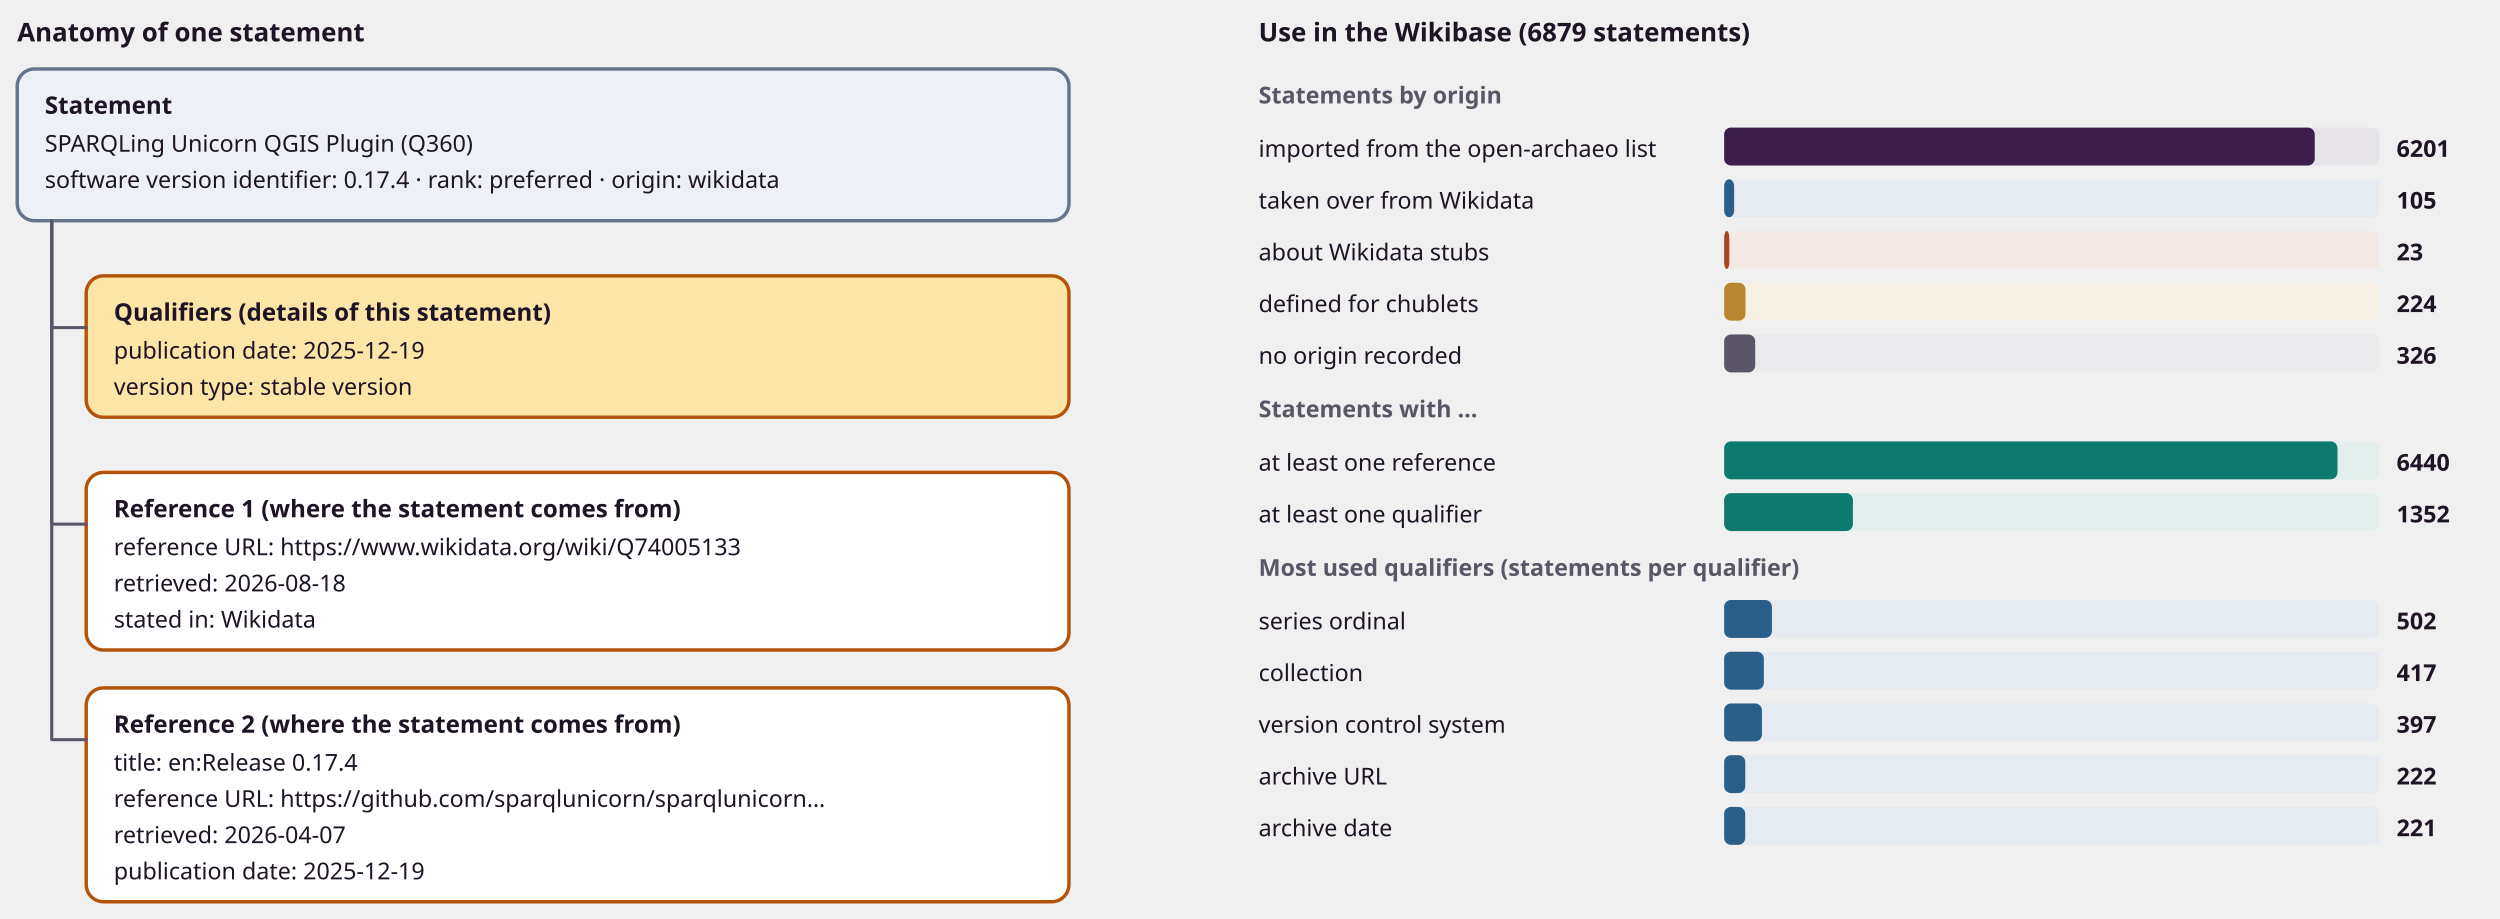
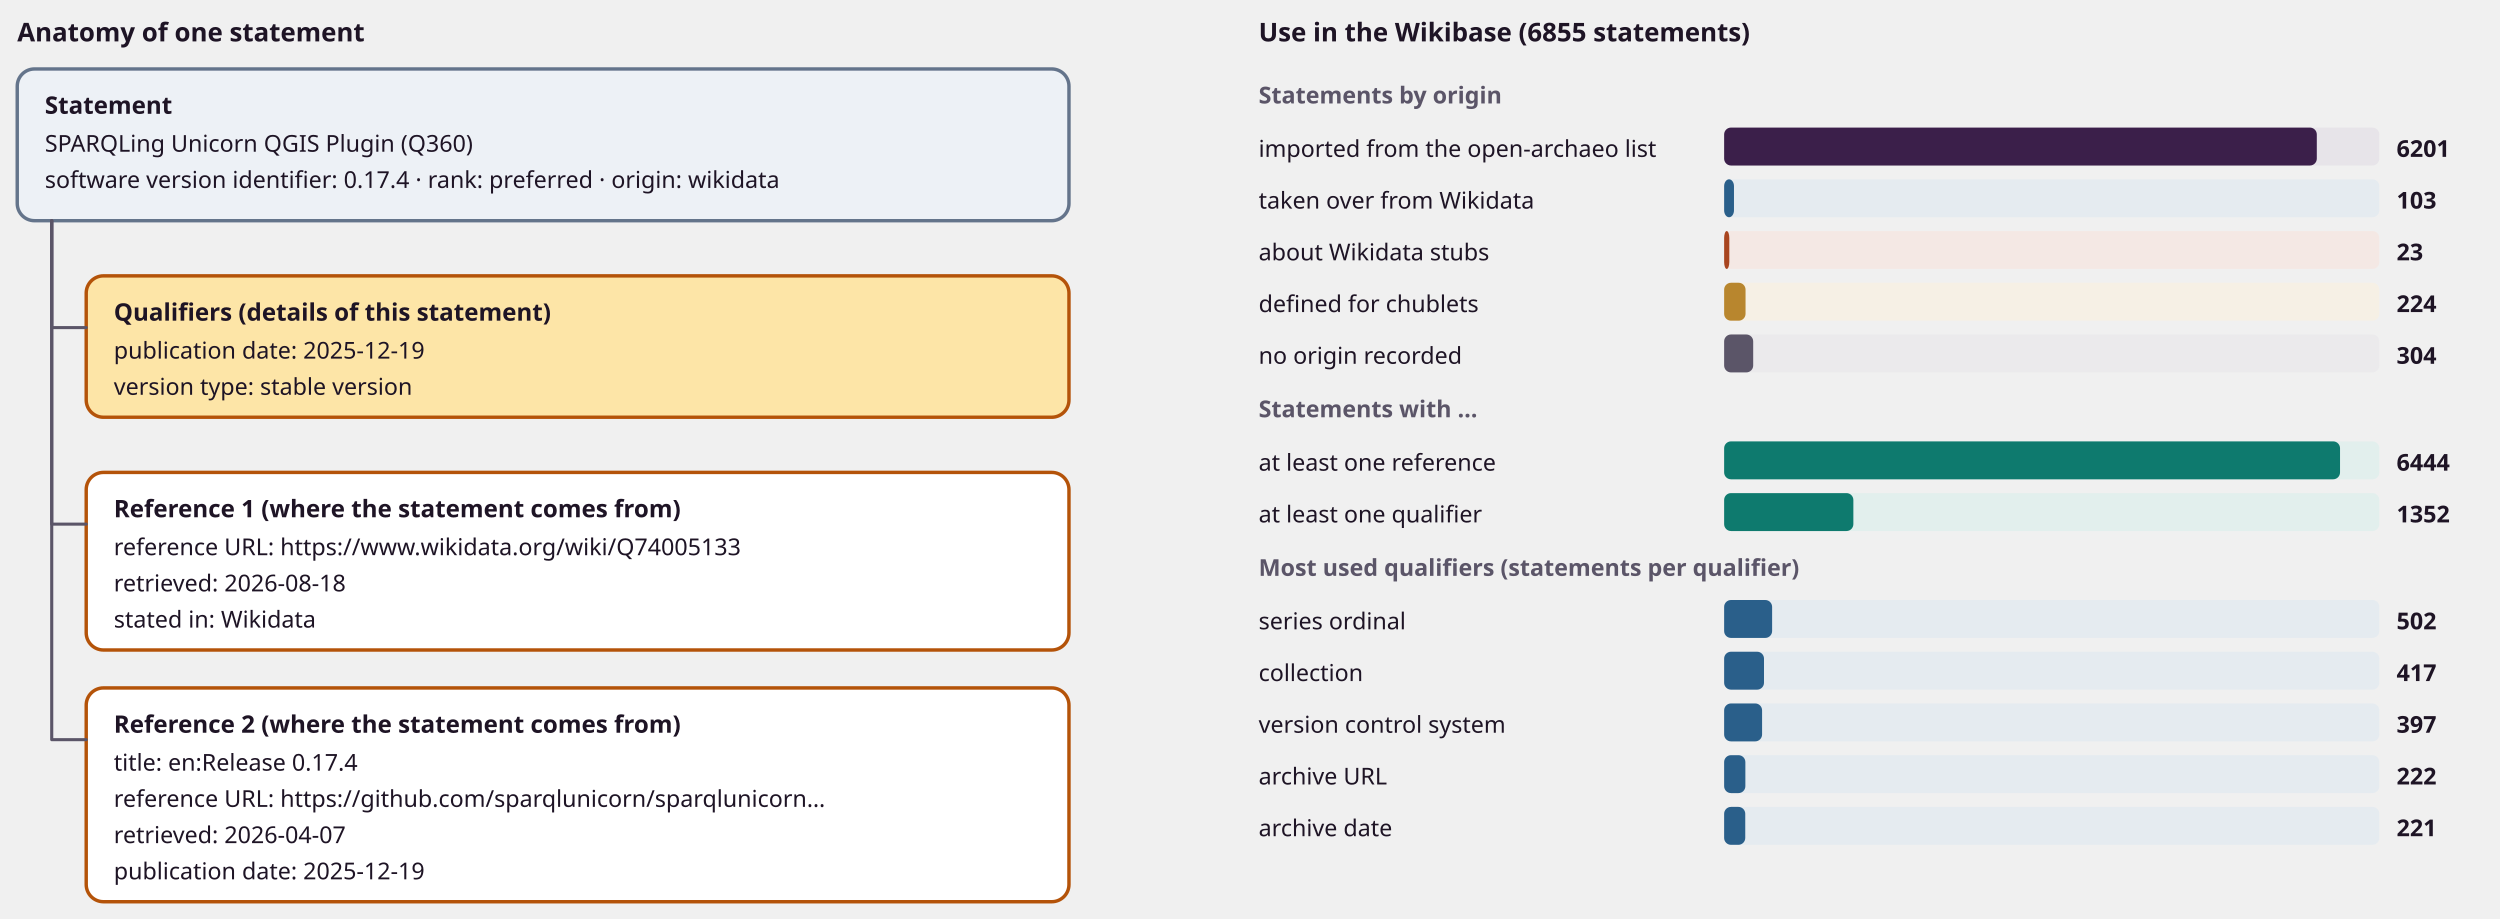
<svg xmlns="http://www.w3.org/2000/svg" width="1450" height="533" viewBox="0 0 1450 533">
  <style>@font-face { font-family: "Fira Sans"; src: url("../fonts/FiraSans-Regular.ttf"); font-weight: 400; } @font-face { font-family: "Fira Sans"; src: url("../fonts/FiraSans-Bold.ttf"); font-weight: 700; }</style>
  <g transform="translate(10,10)">
    <text x="0" y="14" font-family="Fira Sans, sans-serif" font-size="15" font-weight="700" fill="#1E1425" text-anchor="start">Anatomy of one statement</text>
    <rect x="0" y="30" width="610" height="88" rx="10" fill="#EDF1F6" stroke="#64748b" stroke-width="2" />
    <text x="16" y="56" font-family="Fira Sans, sans-serif" font-size="14" font-weight="700" fill="#1E1425" text-anchor="start">Statement</text>
    <text x="16" y="78" font-family="Fira Sans, sans-serif" font-size="13.5" fill="#1E1425" text-anchor="start">SPARQLing Unicorn QGIS Plugin (Q360)</text>
    <text x="16" y="99" font-family="Fira Sans, sans-serif" font-size="13.5" fill="#1E1425" text-anchor="start">software version identif‌ier: 0.17.4  ·  rank: preferred  ·  origin: wikidata</text>
    <rect x="40" y="150" width="570" height="82" rx="10" fill="#FDE5A7" stroke="#b45309" stroke-width="2" />
    <text x="56" y="176" font-family="Fira Sans, sans-serif" font-size="14" font-weight="700" fill="#1E1425" text-anchor="start">Qualif‌iers (details of this statement)</text>
    <text x="56" y="198" font-family="Fira Sans, sans-serif" font-size="13.5" fill="#1E1425" text-anchor="start">publication date: 2025-12-19</text>
    <text x="56" y="219" font-family="Fira Sans, sans-serif" font-size="13.5" fill="#1E1425" text-anchor="start">version type: stable version</text>
    <path d="M20,118 L20,180 L40,180" fill="none" stroke="#5B5568" stroke-width="1.8" stroke-linejoin="round" stroke-linecap="round" />
    <rect x="40" y="264" width="570" height="103" rx="10" fill="#ffffff" stroke="#b45309" stroke-width="2" />
    <text x="56" y="290" font-family="Fira Sans, sans-serif" font-size="14" font-weight="700" fill="#1E1425" text-anchor="start">Reference 1 (where the statement comes from)</text>
    <text x="56" y="312" font-family="Fira Sans, sans-serif" font-size="13.5" fill="#1E1425" text-anchor="start">reference URL: https://www.wikidata.org/wiki/Q74005133</text>
    <text x="56" y="333" font-family="Fira Sans, sans-serif" font-size="13.5" fill="#1E1425" text-anchor="start">retrieved: 2026-08-18</text>
    <text x="56" y="354" font-family="Fira Sans, sans-serif" font-size="13.5" fill="#1E1425" text-anchor="start">stated in: Wikidata</text>
    <path d="M20,118 L20,294 L40,294" fill="none" stroke="#5B5568" stroke-width="1.8" stroke-linejoin="round" stroke-linecap="round" />
    <rect x="40" y="389" width="570" height="124" rx="10" fill="#ffffff" stroke="#b45309" stroke-width="2" />
    <text x="56" y="415" font-family="Fira Sans, sans-serif" font-size="14" font-weight="700" fill="#1E1425" text-anchor="start">Reference 2 (where the statement comes from)</text>
    <text x="56" y="437" font-family="Fira Sans, sans-serif" font-size="13.5" fill="#1E1425" text-anchor="start">title: en:Release 0.17.4</text>
    <text x="56" y="458" font-family="Fira Sans, sans-serif" font-size="13.5" fill="#1E1425" text-anchor="start">reference URL: https://github.com/sparqlunicorn/sparqlunicorn…</text>
    <text x="56" y="479" font-family="Fira Sans, sans-serif" font-size="13.5" fill="#1E1425" text-anchor="start">retrieved: 2026-04-07</text>
    <text x="56" y="500" font-family="Fira Sans, sans-serif" font-size="13.5" fill="#1E1425" text-anchor="start">publication date: 2025-12-19</text>
    <path d="M20,118 L20,419 L40,419" fill="none" stroke="#5B5568" stroke-width="1.8" stroke-linejoin="round" stroke-linecap="round" />
-     <text x="720" y="14" font-family="Fira Sans, sans-serif" font-size="15" font-weight="700" fill="#1E1425" text-anchor="start">Use in the Wikibase (6879 statements)</text>
+     <text x="720" y="14" font-family="Fira Sans, sans-serif" font-size="15" font-weight="700" fill="#1E1425" text-anchor="start">Use in the Wikibase (6855 statements)</text>
    <text x="720" y="50" font-family="Fira Sans, sans-serif" font-size="13.5" font-weight="700" fill="#5B5568" text-anchor="start">Statements by origin</text>
    <text x="720" y="81" font-family="Fira Sans, sans-serif" font-size="13.5" fill="#1E1425" text-anchor="start">imported from the open-archaeo list</text>
    <rect x="990" y="64" width="380" height="22" rx="4" fill="#E7E4E9" />
-     <rect x="990" y="64" width="342.55" height="22" rx="4" fill="#3B1F4A" />
+     <rect x="990" y="64" width="343.75" height="22" rx="4" fill="#3B1F4A" />
    <text x="1380" y="81" font-family="Fira Sans, sans-serif" font-size="13.5" font-weight="700" fill="#1E1425" text-anchor="start">6201</text>
    <text x="720" y="111" font-family="Fira Sans, sans-serif" font-size="13.5" fill="#1E1425" text-anchor="start">taken over from Wikidata</text>
    <rect x="990" y="94" width="380" height="22" rx="4" fill="#E5EBF0" />
-     <rect x="990" y="94" width="5.8" height="22" rx="4" fill="#2A5F8A" />
-     <text x="1380" y="111" font-family="Fira Sans, sans-serif" font-size="13.5" font-weight="700" fill="#1E1425" text-anchor="start">105</text>
+     <rect x="990" y="94" width="5.71" height="22" rx="4" fill="#2A5F8A" />
+     <text x="1380" y="111" font-family="Fira Sans, sans-serif" font-size="13.5" font-weight="700" fill="#1E1425" text-anchor="start">103</text>
    <text x="720" y="141" font-family="Fira Sans, sans-serif" font-size="13.5" fill="#1E1425" text-anchor="start">about Wikidata stubs</text>
    <rect x="990" y="124" width="380" height="22" rx="4" fill="#F4E8E4" />
    <rect x="990" y="124" width="3" height="22" rx="4" fill="#A8451F" />
    <text x="1380" y="141" font-family="Fira Sans, sans-serif" font-size="13.5" font-weight="700" fill="#1E1425" text-anchor="start">23</text>
    <text x="720" y="171" font-family="Fira Sans, sans-serif" font-size="13.5" fill="#1E1425" text-anchor="start">def‌ined for chublets</text>
    <rect x="990" y="154" width="380" height="22" rx="4" fill="#F6F0E5" />
-     <rect x="990" y="154" width="12.37" height="22" rx="4" fill="#B8862E" />
+     <rect x="990" y="154" width="12.42" height="22" rx="4" fill="#B8862E" />
    <text x="1380" y="171" font-family="Fira Sans, sans-serif" font-size="13.5" font-weight="700" fill="#1E1425" text-anchor="start">224</text>
    <text x="720" y="201" font-family="Fira Sans, sans-serif" font-size="13.5" fill="#1E1425" text-anchor="start">no origin recorded</text>
    <rect x="990" y="184" width="380" height="22" rx="4" fill="#EBEAEC" />
-     <rect x="990" y="184" width="18.01" height="22" rx="4" fill="#5B5568" />
-     <text x="1380" y="201" font-family="Fira Sans, sans-serif" font-size="13.5" font-weight="700" fill="#1E1425" text-anchor="start">326</text>
+     <rect x="990" y="184" width="16.85" height="22" rx="4" fill="#5B5568" />
+     <text x="1380" y="201" font-family="Fira Sans, sans-serif" font-size="13.5" font-weight="700" fill="#1E1425" text-anchor="start">304</text>
    <text x="720" y="232" font-family="Fira Sans, sans-serif" font-size="13.5" font-weight="700" fill="#5B5568" text-anchor="start">Statements with …</text>
    <text x="720" y="263" font-family="Fira Sans, sans-serif" font-size="13.5" fill="#1E1425" text-anchor="start">at least one reference</text>
    <rect x="990" y="246" width="380" height="22" rx="4" fill="#E2EFED" />
-     <rect x="990" y="246" width="355.75" height="22" rx="4" fill="#0E7A6E" />
-     <text x="1380" y="263" font-family="Fira Sans, sans-serif" font-size="13.5" font-weight="700" fill="#1E1425" text-anchor="start">6440</text>
+     <rect x="990" y="246" width="357.22" height="22" rx="4" fill="#0E7A6E" />
+     <text x="1380" y="263" font-family="Fira Sans, sans-serif" font-size="13.5" font-weight="700" fill="#1E1425" text-anchor="start">6444</text>
    <text x="720" y="293" font-family="Fira Sans, sans-serif" font-size="13.5" fill="#1E1425" text-anchor="start">at least one qualif‌ier</text>
    <rect x="990" y="276" width="380" height="22" rx="4" fill="#E2EFED" />
-     <rect x="990" y="276" width="74.69" height="22" rx="4" fill="#0E7A6E" />
+     <rect x="990" y="276" width="74.95" height="22" rx="4" fill="#0E7A6E" />
    <text x="1380" y="293" font-family="Fira Sans, sans-serif" font-size="13.5" font-weight="700" fill="#1E1425" text-anchor="start">1352</text>
    <text x="720" y="324" font-family="Fira Sans, sans-serif" font-size="13.5" font-weight="700" fill="#5B5568" text-anchor="start">Most used qualif‌iers (statements per qualif‌ier)</text>
    <text x="720" y="355" font-family="Fira Sans, sans-serif" font-size="13.5" fill="#1E1425" text-anchor="start">series ordinal</text>
    <rect x="990" y="338" width="380" height="22" rx="4" fill="#E5EBF0" />
-     <rect x="990" y="338" width="27.73" height="22" rx="4" fill="#2A5F8A" />
+     <rect x="990" y="338" width="27.83" height="22" rx="4" fill="#2A5F8A" />
    <text x="1380" y="355" font-family="Fira Sans, sans-serif" font-size="13.5" font-weight="700" fill="#1E1425" text-anchor="start">502</text>
    <text x="720" y="385" font-family="Fira Sans, sans-serif" font-size="13.5" fill="#1E1425" text-anchor="start">collection</text>
    <rect x="990" y="368" width="380" height="22" rx="4" fill="#E5EBF0" />
-     <rect x="990" y="368" width="23.04" height="22" rx="4" fill="#2A5F8A" />
+     <rect x="990" y="368" width="23.12" height="22" rx="4" fill="#2A5F8A" />
    <text x="1380" y="385" font-family="Fira Sans, sans-serif" font-size="13.5" font-weight="700" fill="#1E1425" text-anchor="start">417</text>
    <text x="720" y="415" font-family="Fira Sans, sans-serif" font-size="13.5" fill="#1E1425" text-anchor="start">version control system</text>
    <rect x="990" y="398" width="380" height="22" rx="4" fill="#E5EBF0" />
-     <rect x="990" y="398" width="21.93" height="22" rx="4" fill="#2A5F8A" />
+     <rect x="990" y="398" width="22.01" height="22" rx="4" fill="#2A5F8A" />
    <text x="1380" y="415" font-family="Fira Sans, sans-serif" font-size="13.5" font-weight="700" fill="#1E1425" text-anchor="start">397</text>
    <text x="720" y="445" font-family="Fira Sans, sans-serif" font-size="13.5" fill="#1E1425" text-anchor="start">archive URL</text>
    <rect x="990" y="428" width="380" height="22" rx="4" fill="#E5EBF0" />
-     <rect x="990" y="428" width="12.26" height="22" rx="4" fill="#2A5F8A" />
+     <rect x="990" y="428" width="12.31" height="22" rx="4" fill="#2A5F8A" />
    <text x="1380" y="445" font-family="Fira Sans, sans-serif" font-size="13.5" font-weight="700" fill="#1E1425" text-anchor="start">222</text>
    <text x="720" y="475" font-family="Fira Sans, sans-serif" font-size="13.5" fill="#1E1425" text-anchor="start">archive date</text>
    <rect x="990" y="458" width="380" height="22" rx="4" fill="#E5EBF0" />
-     <rect x="990" y="458" width="12.21" height="22" rx="4" fill="#2A5F8A" />
+     <rect x="990" y="458" width="12.25" height="22" rx="4" fill="#2A5F8A" />
    <text x="1380" y="475" font-family="Fira Sans, sans-serif" font-size="13.5" font-weight="700" fill="#1E1425" text-anchor="start">221</text>
  </g>
</svg>
